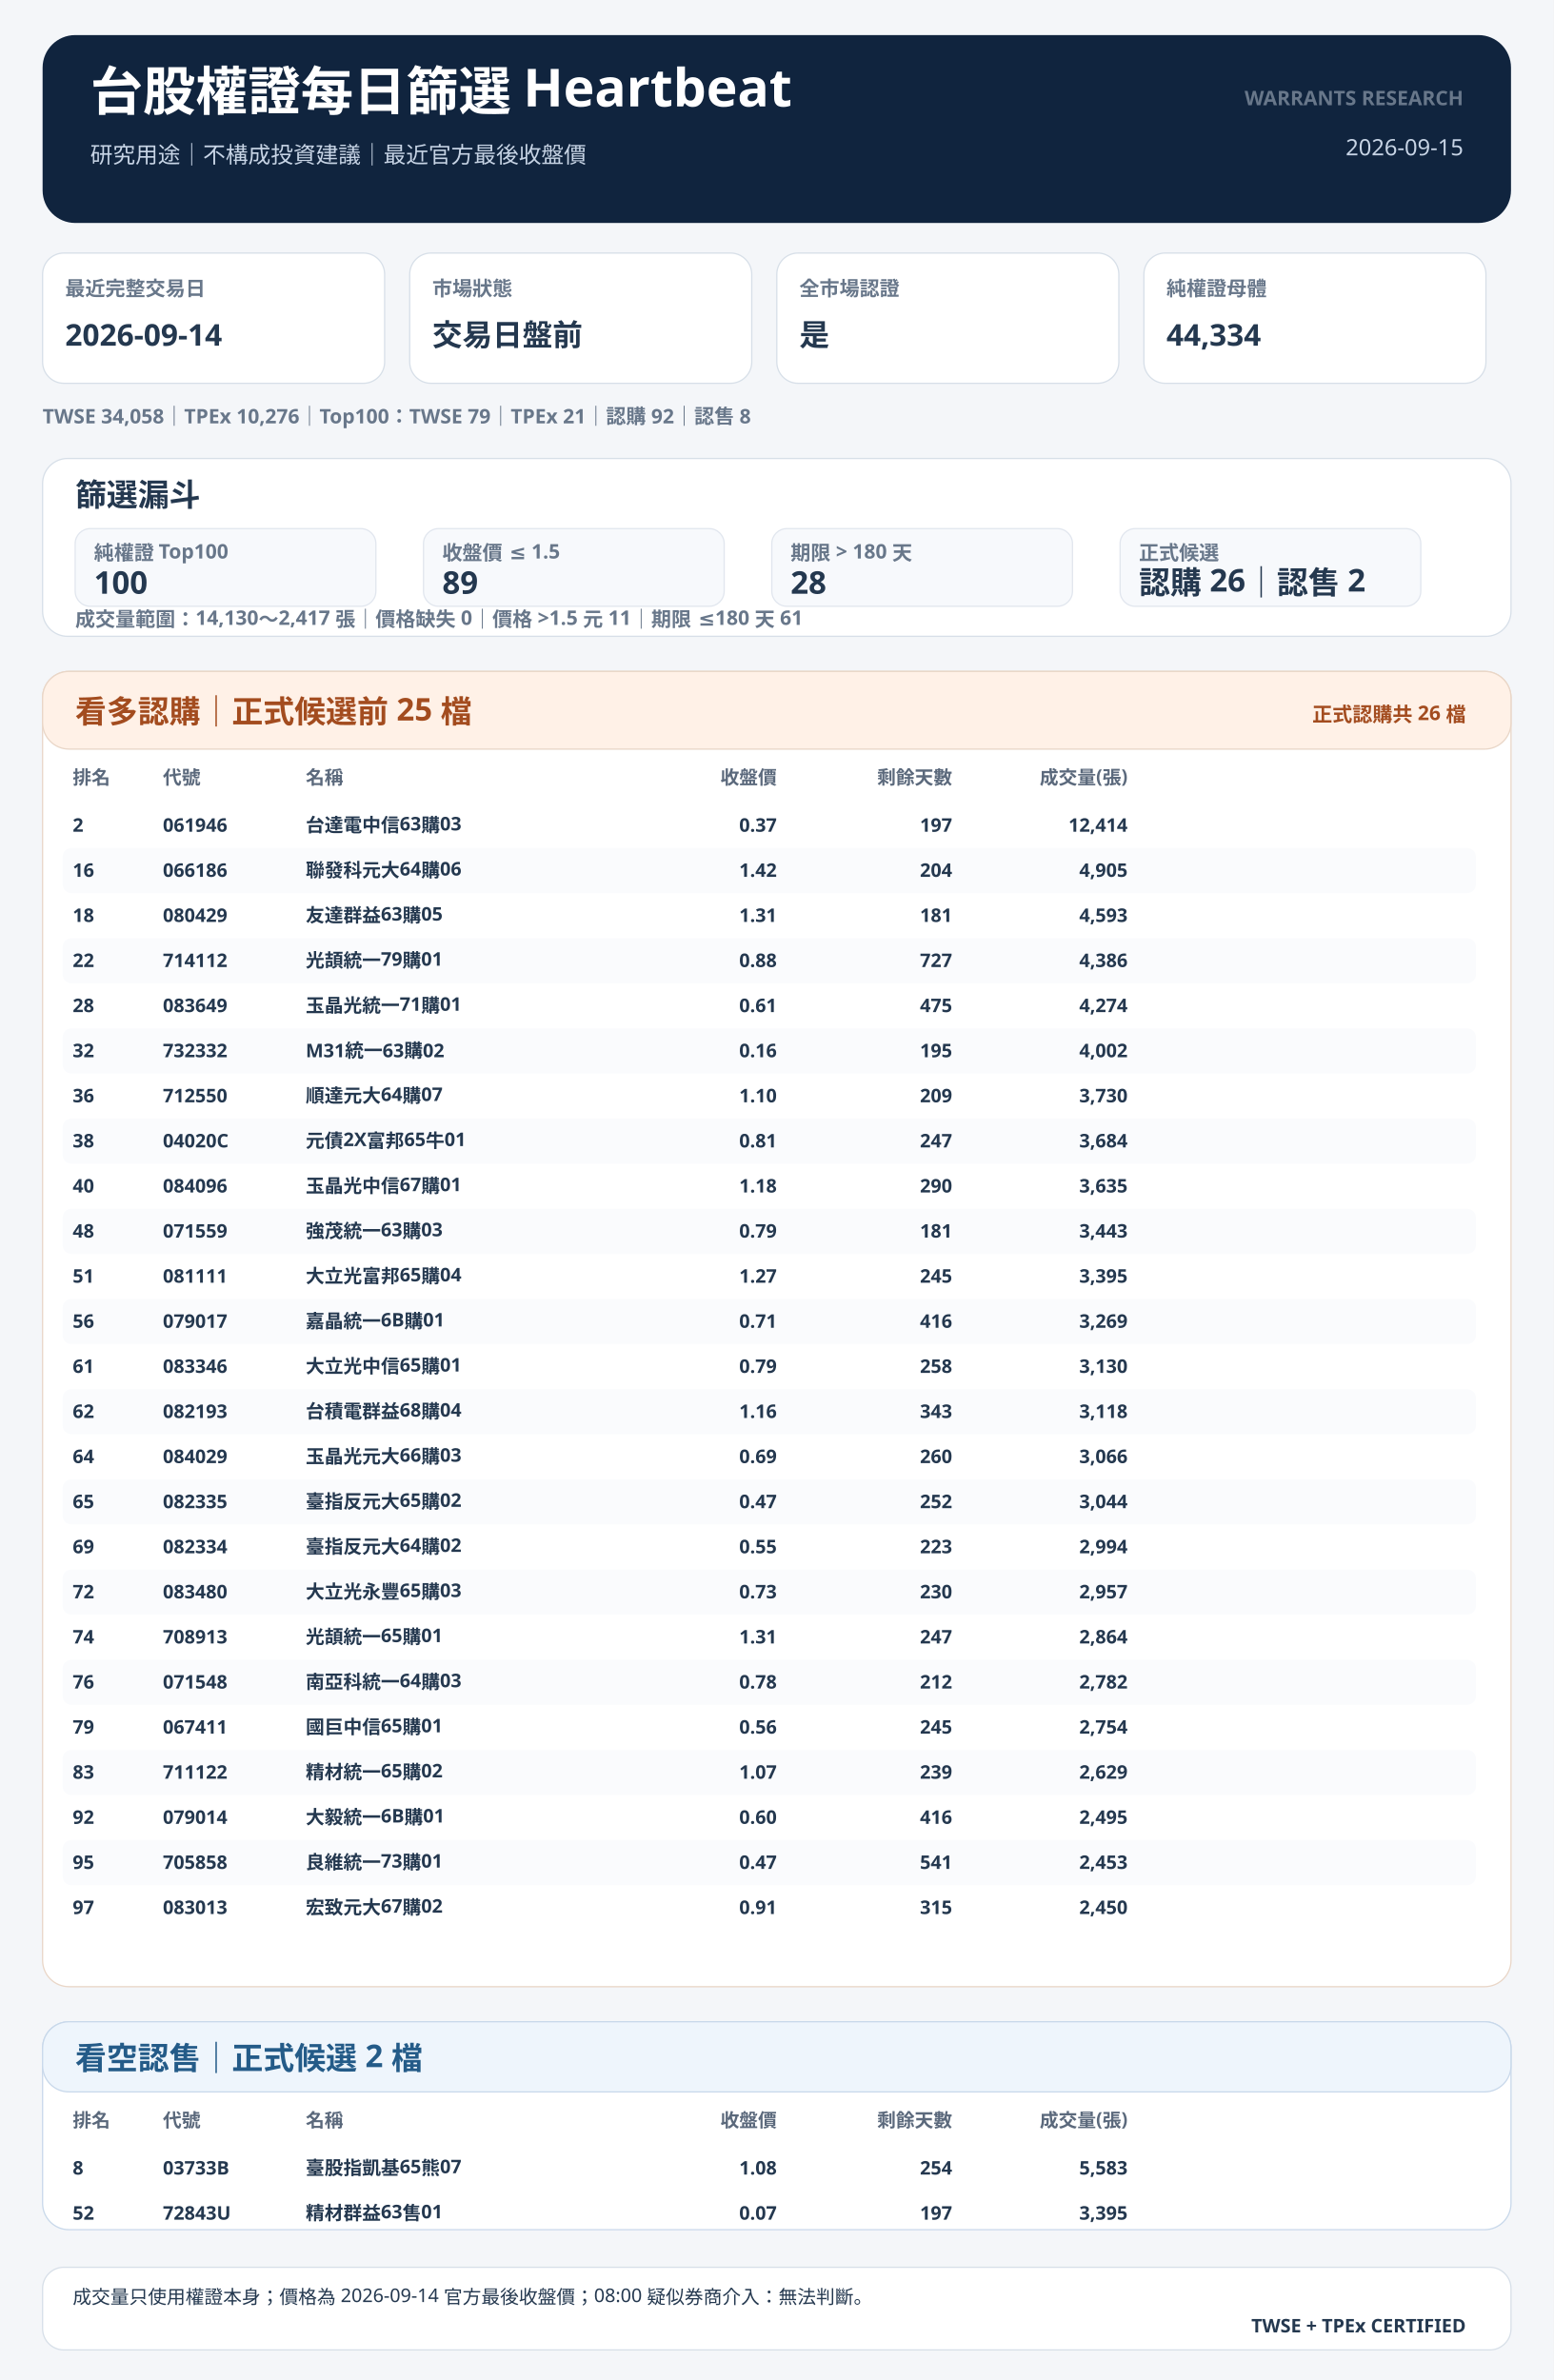
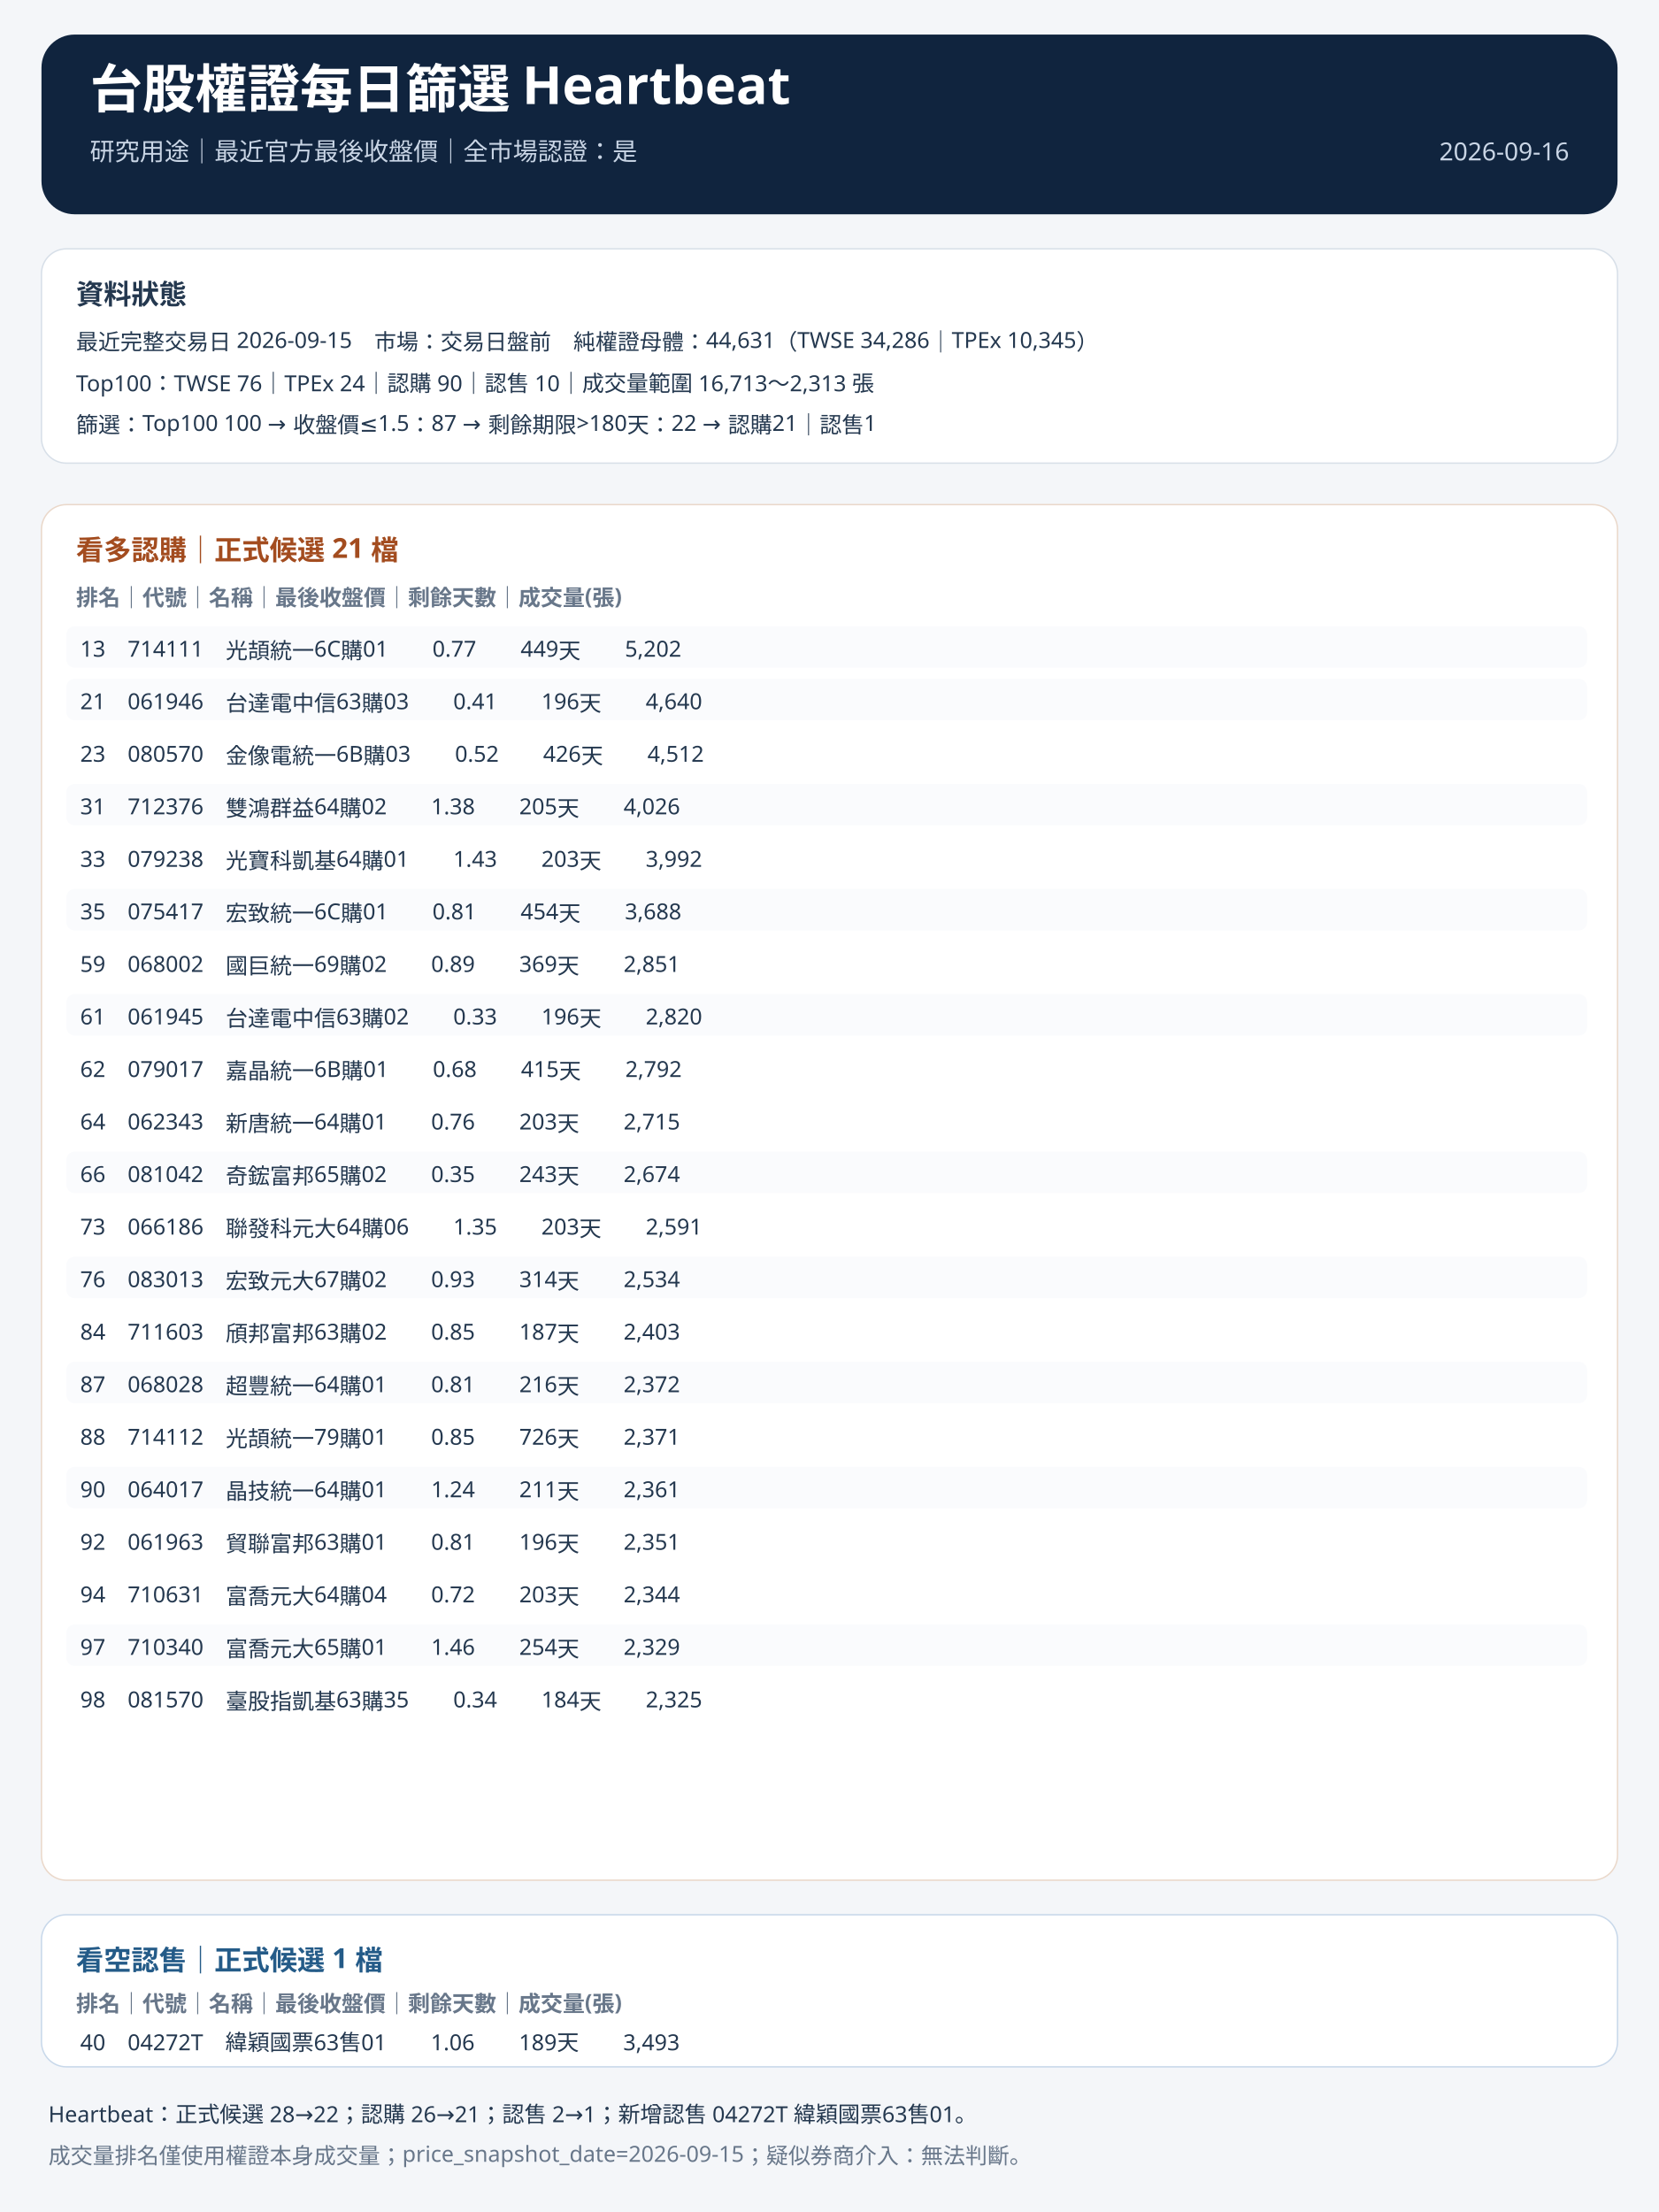
- <svg xmlns="http://www.w3.org/2000/svg" width="1240" height="1900" viewBox="0 0 1240 1900">
-   <style>text{font-family:"Noto Sans TC","Microsoft JhengHei",sans-serif;fill:#24384f}.t{font-size:42px;font-weight:800;fill:#fff}.s{font-size:18px;fill:#c7d4e5}.h{font-size:25px;font-weight:800}.l{font-size:16px;font-weight:700;fill:#68778a}.v{font-size:24px;font-weight:800}.th{font-size:15px;font-weight:700;fill:#5b697c}.r{font-size:15px}.b{font-weight:700}.bull{fill:#a34c1f}.bear{fill:#245b88}</style>
-   <rect width="1240" height="1900" fill="#f4f6f9" />
-   <rect x="34" y="28" width="1172" height="150" rx="26" fill="#10243e" />
-   <text class="t" x="72" y="88">台股權證每日篩選 Heartbeat</text>
-   <text class="s" x="72" y="130">研究用途｜不構成投資建議｜最近官方最後收盤價</text>
-   <text class="l" x="1168" y="84" text-anchor="end" fill="#8fa7c4">WARRANTS RESEARCH</text>
-   <text class="s" x="1168" y="124" text-anchor="end" fill="#fff">2026-09-15</text>
-   <rect x="34" y="202" width="273" height="104" rx="17" fill="#fff" stroke="#d7dfe8" />
-   <text class="l" x="52" y="236">最近完整交易日</text>
-   <text class="v" x="52" y="276" fill="#10243e">2026-09-14</text>
-   <rect x="327" y="202" width="273" height="104" rx="17" fill="#fff" stroke="#d7dfe8" />
-   <text class="l" x="345" y="236">市場狀態</text>
-   <text class="v" x="345" y="276" fill="#b45e1c">交易日盤前</text>
-   <rect x="620" y="202" width="273" height="104" rx="17" fill="#fff" stroke="#d7dfe8" />
-   <text class="l" x="638" y="236">全市場認證</text>
-   <text class="v" x="638" y="276" fill="#19704a">是</text>
-   <rect x="913" y="202" width="273" height="104" rx="17" fill="#fff" stroke="#d7dfe8" />
-   <text class="l" x="931" y="236">純權證母體</text>
-   <text class="v" x="931" y="276" fill="#10243e">44,334</text>
-   <text class="l" x="34" y="338">TWSE 34,058｜TPEx 10,276｜Top100：TWSE 79｜TPEx 21｜認購 92｜認售 8</text>
-   <rect x="34" y="366" width="1172" height="142" rx="20" fill="#fff" stroke="#d7dfe8" />
-   <text class="h" x="60" y="404">篩選漏斗</text>
-   <rect x="60" y="422" width="240" height="62" rx="12" fill="#f7f9fc" stroke="#e1e6ee" />
-   <text class="l" x="75" y="447">純權證 Top100</text>
-   <text class="h" x="75" y="474" fill="#173b60">100</text>
-   <rect x="338" y="422" width="240" height="62" rx="12" fill="#f7f9fc" stroke="#e1e6ee" />
-   <text class="l" x="353" y="447">收盤價 ≤ 1.5</text>
-   <text class="h" x="353" y="474" fill="#173b60">89</text>
-   <rect x="616" y="422" width="240" height="62" rx="12" fill="#f7f9fc" stroke="#e1e6ee" />
-   <text class="l" x="631" y="447">期限 &gt; 180 天</text>
-   <text class="h" x="631" y="474" fill="#173b60">28</text>
-   <rect x="894" y="422" width="240" height="62" rx="12" fill="#f7f9fc" stroke="#e1e6ee" />
-   <text class="l" x="909" y="447">正式候選</text>
-   <text class="h" x="909" y="474" fill="#173b60">認購 26｜認售 2</text>
-   <text class="l" x="60" y="500">成交量範圍：14,130～2,417 張｜價格缺失 0｜價格 &gt;1.5 元 11｜期限 ≤180 天 61</text>
-   <rect x="34" y="536" width="1172" height="1050" rx="21" fill="#fff" stroke="#e9d6c7" />
-   <rect x="34" y="536" width="1172" height="62" rx="21" fill="#fff1e7" stroke="#e9d6c7" />
-   <text class="h bull" x="60" y="577">看多認購｜正式候選前 25 檔</text>
-   <text class="l bull" x="1170" y="576" text-anchor="end">正式認購共 26 檔</text>
-   <text class="th" x="58" y="626" text-anchor="start">排名</text>
-   <text class="th" x="130" y="626" text-anchor="start">代號</text>
-   <text class="th" x="244" y="626" text-anchor="start">名稱</text>
-   <text class="th" x="620" y="626" text-anchor="end">收盤價</text>
-   <text class="th" x="760" y="626" text-anchor="end">剩餘天數</text>
-   <text class="th" x="900" y="626" text-anchor="end">成交量(張)</text>
-   <text class="r b" x="58" y="664">2</text>
-   <text class="r b" x="130" y="664" fill="#173b60">061946</text>
-   <text class="r b" x="244" y="664">台達電中信63購03</text>
-   <text class="r b" x="620" y="664" text-anchor="end">0.37</text>
-   <text class="r b" x="760" y="664" text-anchor="end">197</text>
-   <text class="r b" x="900" y="664" text-anchor="end">12,414</text>
-   <rect x="50" y="677" width="1128" height="36" rx="7" fill="#fafbfd" />
-   <text class="r b" x="58" y="700">16</text>
-   <text class="r b" x="130" y="700" fill="#173b60">066186</text>
-   <text class="r b" x="244" y="700">聯發科元大64購06</text>
-   <text class="r b" x="620" y="700" text-anchor="end">1.42</text>
-   <text class="r b" x="760" y="700" text-anchor="end">204</text>
-   <text class="r b" x="900" y="700" text-anchor="end">4,905</text>
-   <text class="r b" x="58" y="736">18</text>
-   <text class="r b" x="130" y="736" fill="#173b60">080429</text>
-   <text class="r b" x="244" y="736">友達群益63購05</text>
-   <text class="r b" x="620" y="736" text-anchor="end">1.31</text>
-   <text class="r b" x="760" y="736" text-anchor="end">181</text>
-   <text class="r b" x="900" y="736" text-anchor="end">4,593</text>
-   <rect x="50" y="749" width="1128" height="36" rx="7" fill="#fafbfd" />
-   <text class="r b" x="58" y="772">22</text>
-   <text class="r b" x="130" y="772" fill="#173b60">714112</text>
-   <text class="r b" x="244" y="772">光頡統一79購01</text>
-   <text class="r b" x="620" y="772" text-anchor="end">0.88</text>
-   <text class="r b" x="760" y="772" text-anchor="end">727</text>
-   <text class="r b" x="900" y="772" text-anchor="end">4,386</text>
-   <text class="r b" x="58" y="808">28</text>
-   <text class="r b" x="130" y="808" fill="#173b60">083649</text>
-   <text class="r b" x="244" y="808">玉晶光統一71購01</text>
-   <text class="r b" x="620" y="808" text-anchor="end">0.61</text>
-   <text class="r b" x="760" y="808" text-anchor="end">475</text>
-   <text class="r b" x="900" y="808" text-anchor="end">4,274</text>
-   <rect x="50" y="821" width="1128" height="36" rx="7" fill="#fafbfd" />
-   <text class="r b" x="58" y="844">32</text>
-   <text class="r b" x="130" y="844" fill="#173b60">732332</text>
-   <text class="r b" x="244" y="844">M31統一63購02</text>
-   <text class="r b" x="620" y="844" text-anchor="end">0.16</text>
-   <text class="r b" x="760" y="844" text-anchor="end">195</text>
-   <text class="r b" x="900" y="844" text-anchor="end">4,002</text>
-   <text class="r b" x="58" y="880">36</text>
-   <text class="r b" x="130" y="880" fill="#173b60">712550</text>
-   <text class="r b" x="244" y="880">順達元大64購07</text>
-   <text class="r b" x="620" y="880" text-anchor="end">1.10</text>
-   <text class="r b" x="760" y="880" text-anchor="end">209</text>
-   <text class="r b" x="900" y="880" text-anchor="end">3,730</text>
-   <rect x="50" y="893" width="1128" height="36" rx="7" fill="#fafbfd" />
-   <text class="r b" x="58" y="916">38</text>
-   <text class="r b" x="130" y="916" fill="#173b60">04020C</text>
-   <text class="r b" x="244" y="916">元債2X富邦65牛01</text>
-   <text class="r b" x="620" y="916" text-anchor="end">0.81</text>
-   <text class="r b" x="760" y="916" text-anchor="end">247</text>
-   <text class="r b" x="900" y="916" text-anchor="end">3,684</text>
-   <text class="r b" x="58" y="952">40</text>
-   <text class="r b" x="130" y="952" fill="#173b60">084096</text>
-   <text class="r b" x="244" y="952">玉晶光中信67購01</text>
-   <text class="r b" x="620" y="952" text-anchor="end">1.18</text>
-   <text class="r b" x="760" y="952" text-anchor="end">290</text>
-   <text class="r b" x="900" y="952" text-anchor="end">3,635</text>
-   <rect x="50" y="965" width="1128" height="36" rx="7" fill="#fafbfd" />
-   <text class="r b" x="58" y="988">48</text>
-   <text class="r b" x="130" y="988" fill="#173b60">071559</text>
-   <text class="r b" x="244" y="988">強茂統一63購03</text>
-   <text class="r b" x="620" y="988" text-anchor="end">0.79</text>
-   <text class="r b" x="760" y="988" text-anchor="end">181</text>
-   <text class="r b" x="900" y="988" text-anchor="end">3,443</text>
-   <text class="r b" x="58" y="1024">51</text>
-   <text class="r b" x="130" y="1024" fill="#173b60">081111</text>
-   <text class="r b" x="244" y="1024">大立光富邦65購04</text>
-   <text class="r b" x="620" y="1024" text-anchor="end">1.27</text>
-   <text class="r b" x="760" y="1024" text-anchor="end">245</text>
-   <text class="r b" x="900" y="1024" text-anchor="end">3,395</text>
-   <rect x="50" y="1037" width="1128" height="36" rx="7" fill="#fafbfd" />
-   <text class="r b" x="58" y="1060">56</text>
-   <text class="r b" x="130" y="1060" fill="#173b60">079017</text>
-   <text class="r b" x="244" y="1060">嘉晶統一6B購01</text>
-   <text class="r b" x="620" y="1060" text-anchor="end">0.71</text>
-   <text class="r b" x="760" y="1060" text-anchor="end">416</text>
-   <text class="r b" x="900" y="1060" text-anchor="end">3,269</text>
-   <text class="r b" x="58" y="1096">61</text>
-   <text class="r b" x="130" y="1096" fill="#173b60">083346</text>
-   <text class="r b" x="244" y="1096">大立光中信65購01</text>
-   <text class="r b" x="620" y="1096" text-anchor="end">0.79</text>
-   <text class="r b" x="760" y="1096" text-anchor="end">258</text>
-   <text class="r b" x="900" y="1096" text-anchor="end">3,130</text>
-   <rect x="50" y="1109" width="1128" height="36" rx="7" fill="#fafbfd" />
-   <text class="r b" x="58" y="1132">62</text>
-   <text class="r b" x="130" y="1132" fill="#173b60">082193</text>
-   <text class="r b" x="244" y="1132">台積電群益68購04</text>
-   <text class="r b" x="620" y="1132" text-anchor="end">1.16</text>
-   <text class="r b" x="760" y="1132" text-anchor="end">343</text>
-   <text class="r b" x="900" y="1132" text-anchor="end">3,118</text>
-   <text class="r b" x="58" y="1168">64</text>
-   <text class="r b" x="130" y="1168" fill="#173b60">084029</text>
-   <text class="r b" x="244" y="1168">玉晶光元大66購03</text>
-   <text class="r b" x="620" y="1168" text-anchor="end">0.69</text>
-   <text class="r b" x="760" y="1168" text-anchor="end">260</text>
-   <text class="r b" x="900" y="1168" text-anchor="end">3,066</text>
-   <rect x="50" y="1181" width="1128" height="36" rx="7" fill="#fafbfd" />
-   <text class="r b" x="58" y="1204">65</text>
-   <text class="r b" x="130" y="1204" fill="#173b60">082335</text>
-   <text class="r b" x="244" y="1204">臺指反元大65購02</text>
-   <text class="r b" x="620" y="1204" text-anchor="end">0.47</text>
-   <text class="r b" x="760" y="1204" text-anchor="end">252</text>
-   <text class="r b" x="900" y="1204" text-anchor="end">3,044</text>
-   <text class="r b" x="58" y="1240">69</text>
-   <text class="r b" x="130" y="1240" fill="#173b60">082334</text>
-   <text class="r b" x="244" y="1240">臺指反元大64購02</text>
-   <text class="r b" x="620" y="1240" text-anchor="end">0.55</text>
-   <text class="r b" x="760" y="1240" text-anchor="end">223</text>
-   <text class="r b" x="900" y="1240" text-anchor="end">2,994</text>
-   <rect x="50" y="1253" width="1128" height="36" rx="7" fill="#fafbfd" />
-   <text class="r b" x="58" y="1276">72</text>
-   <text class="r b" x="130" y="1276" fill="#173b60">083480</text>
-   <text class="r b" x="244" y="1276">大立光永豐65購03</text>
-   <text class="r b" x="620" y="1276" text-anchor="end">0.73</text>
-   <text class="r b" x="760" y="1276" text-anchor="end">230</text>
-   <text class="r b" x="900" y="1276" text-anchor="end">2,957</text>
-   <text class="r b" x="58" y="1312">74</text>
-   <text class="r b" x="130" y="1312" fill="#173b60">708913</text>
-   <text class="r b" x="244" y="1312">光頡統一65購01</text>
-   <text class="r b" x="620" y="1312" text-anchor="end">1.31</text>
-   <text class="r b" x="760" y="1312" text-anchor="end">247</text>
-   <text class="r b" x="900" y="1312" text-anchor="end">2,864</text>
-   <rect x="50" y="1325" width="1128" height="36" rx="7" fill="#fafbfd" />
-   <text class="r b" x="58" y="1348">76</text>
-   <text class="r b" x="130" y="1348" fill="#173b60">071548</text>
-   <text class="r b" x="244" y="1348">南亞科統一64購03</text>
-   <text class="r b" x="620" y="1348" text-anchor="end">0.78</text>
-   <text class="r b" x="760" y="1348" text-anchor="end">212</text>
-   <text class="r b" x="900" y="1348" text-anchor="end">2,782</text>
-   <text class="r b" x="58" y="1384">79</text>
-   <text class="r b" x="130" y="1384" fill="#173b60">067411</text>
-   <text class="r b" x="244" y="1384">國巨中信65購01</text>
-   <text class="r b" x="620" y="1384" text-anchor="end">0.56</text>
-   <text class="r b" x="760" y="1384" text-anchor="end">245</text>
-   <text class="r b" x="900" y="1384" text-anchor="end">2,754</text>
-   <rect x="50" y="1397" width="1128" height="36" rx="7" fill="#fafbfd" />
-   <text class="r b" x="58" y="1420">83</text>
-   <text class="r b" x="130" y="1420" fill="#173b60">711122</text>
-   <text class="r b" x="244" y="1420">精材統一65購02</text>
-   <text class="r b" x="620" y="1420" text-anchor="end">1.07</text>
-   <text class="r b" x="760" y="1420" text-anchor="end">239</text>
-   <text class="r b" x="900" y="1420" text-anchor="end">2,629</text>
-   <text class="r b" x="58" y="1456">92</text>
-   <text class="r b" x="130" y="1456" fill="#173b60">079014</text>
-   <text class="r b" x="244" y="1456">大毅統一6B購01</text>
-   <text class="r b" x="620" y="1456" text-anchor="end">0.60</text>
-   <text class="r b" x="760" y="1456" text-anchor="end">416</text>
-   <text class="r b" x="900" y="1456" text-anchor="end">2,495</text>
-   <rect x="50" y="1469" width="1128" height="36" rx="7" fill="#fafbfd" />
-   <text class="r b" x="58" y="1492">95</text>
-   <text class="r b" x="130" y="1492" fill="#173b60">705858</text>
-   <text class="r b" x="244" y="1492">良維統一73購01</text>
-   <text class="r b" x="620" y="1492" text-anchor="end">0.47</text>
-   <text class="r b" x="760" y="1492" text-anchor="end">541</text>
-   <text class="r b" x="900" y="1492" text-anchor="end">2,453</text>
-   <text class="r b" x="58" y="1528">97</text>
-   <text class="r b" x="130" y="1528" fill="#173b60">083013</text>
-   <text class="r b" x="244" y="1528">宏致元大67購02</text>
-   <text class="r b" x="620" y="1528" text-anchor="end">0.91</text>
-   <text class="r b" x="760" y="1528" text-anchor="end">315</text>
-   <text class="r b" x="900" y="1528" text-anchor="end">2,450</text>
-   <rect x="34" y="1614" width="1172" height="166" rx="21" fill="#fff" stroke="#c8d8ea" />
-   <rect x="34" y="1614" width="1172" height="56" rx="21" fill="#eef5fc" stroke="#c8d8ea" />
-   <text class="h bear" x="60" y="1652">看空認售｜正式候選 2 檔</text>
-   <text class="th" x="58" y="1698" text-anchor="start">排名</text>
-   <text class="th" x="130" y="1698" text-anchor="start">代號</text>
-   <text class="th" x="244" y="1698" text-anchor="start">名稱</text>
-   <text class="th" x="620" y="1698" text-anchor="end">收盤價</text>
-   <text class="th" x="760" y="1698" text-anchor="end">剩餘天數</text>
-   <text class="th" x="900" y="1698" text-anchor="end">成交量(張)</text>
-   <text class="r b" x="58" y="1736">8</text>
-   <text class="r b" x="130" y="1736" fill="#173b60">03733B</text>
-   <text class="r b" x="244" y="1736">臺股指凱基65熊07</text>
-   <text class="r b" x="620" y="1736" text-anchor="end">1.08</text>
-   <text class="r b" x="760" y="1736" text-anchor="end">254</text>
-   <text class="r b" x="900" y="1736" text-anchor="end">5,583</text>
-   <text class="r b" x="58" y="1772">52</text>
-   <text class="r b" x="130" y="1772" fill="#173b60">72843U</text>
-   <text class="r b" x="244" y="1772">精材群益63售01</text>
-   <text class="r b" x="620" y="1772" text-anchor="end">0.07</text>
-   <text class="r b" x="760" y="1772" text-anchor="end">197</text>
-   <text class="r b" x="900" y="1772" text-anchor="end">3,395</text>
-   <rect x="34" y="1810" width="1172" height="66" rx="17" fill="#fff" stroke="#d7dfe8" />
-   <text class="r" x="58" y="1839">成交量只使用權證本身；價格為 2026-09-14 官方最後收盤價；08:00 疑似券商介入：無法判斷。</text>
-   <text class="r b" x="1170" y="1862" text-anchor="end" fill="#8a98aa">TWSE + TPEx CERTIFIED</text>
+ <svg xmlns="http://www.w3.org/2000/svg" width="1200" height="1600" viewBox="0 0 1200 1600">
+   <style>text{font-family:"Noto Sans TC","Microsoft JhengHei",sans-serif;fill:#24384f}.h{font-size:38px;font-weight:800;fill:#fff}.sub{font-size:18px;fill:#c9d5e5}.t{font-size:20px;font-weight:800}.r{font-size:16px}.m{fill:#68778a}.b{font-weight:700}.bull{fill:#a34c1f}.bear{fill:#245b88}</style>
+   <rect width="1200" height="1600" fill="#f4f6f9" />
+   <rect x="30" y="25" width="1140" height="130" rx="24" fill="#10243e" />
+   <text class="h" x="65" y="78">台股權證每日篩選 Heartbeat</text>
+   <text class="sub" x="65" y="116">研究用途｜最近官方最後收盤價｜全市場認證：是</text>
+   <text class="sub" x="1135" y="116" text-anchor="end">2026-09-16</text>
+   <rect x="30" y="180" width="1140" height="155" rx="18" fill="#fff" stroke="#d7dfe8" />
+   <text class="t" x="55" y="220">資料狀態</text>
+   <text class="r" x="55" y="253">最近完整交易日 2026-09-15　市場：交易日盤前　純權證母體：44,631（TWSE 34,286｜TPEx 10,345）</text>
+   <text class="r" x="55" y="283">Top100：TWSE 76｜TPEx 24｜認購 90｜認售 10｜成交量範圍 16,713～2,313 張</text>
+   <text class="r" x="55" y="313">篩選：Top100 100 → 收盤價≤1.5：87 → 剩餘期限&gt;180天：22 → 認購21｜認售1</text>
+   <rect x="30" y="365" width="1140" height="995" rx="18" fill="#fff" stroke="#ead8ca" />
+   <text class="t bull" x="55" y="405">看多認購｜正式候選 21 檔</text>
+   <text class="r b m" x="55" y="438">排名｜代號｜名稱｜最後收盤價｜剩餘天數｜成交量(張)</text>
+   <rect x="48" y="453" width="1100" height="30" rx="6" fill="#fafbfd" />
+   <text class="r" x="58" y="475"> 13　714111　光頡統一6C購01　　0.77　　449天　　5,202</text>
+   <rect x="48" y="491" width="1100" height="30" rx="6" fill="#fafbfd" />
+   <text class="r" x="58" y="513"> 21　061946　台達電中信63購03　　0.41　　196天　　4,640</text>
+   <rect x="48" y="529" width="1100" height="30" rx="6" fill="#fff" />
+   <text class="r" x="58" y="551"> 23　080570　金像電統一6B購03　　0.52　　426天　　4,512</text>
+   <rect x="48" y="567" width="1100" height="30" rx="6" fill="#fafbfd" />
+   <text class="r" x="58" y="589"> 31　712376　雙鴻群益64購02　　1.38　　205天　　4,026</text>
+   <rect x="48" y="605" width="1100" height="30" rx="6" fill="#fff" />
+   <text class="r" x="58" y="627"> 33　079238　光寶科凱基64購01　　1.43　　203天　　3,992</text>
+   <rect x="48" y="643" width="1100" height="30" rx="6" fill="#fafbfd" />
+   <text class="r" x="58" y="665"> 35　075417　宏致統一6C購01　　0.81　　454天　　3,688</text>
+   <rect x="48" y="681" width="1100" height="30" rx="6" fill="#fff" />
+   <text class="r" x="58" y="703"> 59　068002　國巨統一69購02　　0.89　　369天　　2,851</text>
+   <rect x="48" y="719" width="1100" height="30" rx="6" fill="#fafbfd" />
+   <text class="r" x="58" y="741"> 61　061945　台達電中信63購02　　0.33　　196天　　2,820</text>
+   <rect x="48" y="757" width="1100" height="30" rx="6" fill="#fff" />
+   <text class="r" x="58" y="779"> 62　079017　嘉晶統一6B購01　　0.68　　415天　　2,792</text>
+   <rect x="48" y="795" width="1100" height="30" rx="6" fill="#fff" />
+   <text class="r" x="58" y="817"> 64　062343　新唐統一64購01　　0.76　　203天　　2,715</text>
+   <rect x="48" y="833" width="1100" height="30" rx="6" fill="#fafbfd" />
+   <text class="r" x="58" y="855"> 66　081042　奇鋐富邦65購02　　0.35　　243天　　2,674</text>
+   <rect x="48" y="871" width="1100" height="30" rx="6" fill="#fff" />
+   <text class="r" x="58" y="893"> 73　066186　聯發科元大64購06　　1.35　　203天　　2,591</text>
+   <rect x="48" y="909" width="1100" height="30" rx="6" fill="#fafbfd" />
+   <text class="r" x="58" y="931"> 76　083013　宏致元大67購02　　0.93　　314天　　2,534</text>
+   <rect x="48" y="947" width="1100" height="30" rx="6" fill="#fff" />
+   <text class="r" x="58" y="969"> 84　711603　頎邦富邦63購02　　0.85　　187天　　2,403</text>
+   <rect x="48" y="985" width="1100" height="30" rx="6" fill="#fafbfd" />
+   <text class="r" x="58" y="1007"> 87　068028　超豐統一64購01　　0.81　　216天　　2,372</text>
+   <rect x="48" y="1023" width="1100" height="30" rx="6" fill="#fff" />
+   <text class="r" x="58" y="1045"> 88　714112　光頡統一79購01　　0.85　　726天　　2,371</text>
+   <rect x="48" y="1061" width="1100" height="30" rx="6" fill="#fafbfd" />
+   <text class="r" x="58" y="1083"> 90　064017　晶技統一64購01　　1.24　　211天　　2,361</text>
+   <rect x="48" y="1099" width="1100" height="30" rx="6" fill="#fff" />
+   <text class="r" x="58" y="1121"> 92　061963　貿聯富邦63購01　　0.81　　196天　　2,351</text>
+   <rect x="48" y="1137" width="1100" height="30" rx="6" fill="#fff" />
+   <text class="r" x="58" y="1159"> 94　710631　富喬元大64購04　　0.72　　203天　　2,344</text>
+   <rect x="48" y="1175" width="1100" height="30" rx="6" fill="#fafbfd" />
+   <text class="r" x="58" y="1197"> 97　710340　富喬元大65購01　　1.46　　254天　　2,329</text>
+   <rect x="48" y="1213" width="1100" height="30" rx="6" fill="#fff" />
+   <text class="r" x="58" y="1235"> 98　081570　臺股指凱基63購35　　0.34　　184天　　2,325</text>
+   <rect x="30" y="1385" width="1140" height="110" rx="18" fill="#fff" stroke="#c8d8ea" />
+   <text class="t bear" x="55" y="1425">看空認售｜正式候選 1 檔</text>
+   <text class="r b m" x="55" y="1455">排名｜代號｜名稱｜最後收盤價｜剩餘天數｜成交量(張)</text>
+   <text class="r" x="58" y="1483">40　04272T　緯穎國票63售01　　1.06　　189天　　3,493</text>
+   <text class="r" x="35" y="1535">Heartbeat：正式候選 28→22；認購 26→21；認售 2→1；新增認售 04272T 緯穎國票63售01。</text>
+   <text class="r m" x="35" y="1565">成交量排名僅使用權證本身成交量；price_snapshot_date=2026-09-15；疑似券商介入：無法判斷。</text>
</svg>
